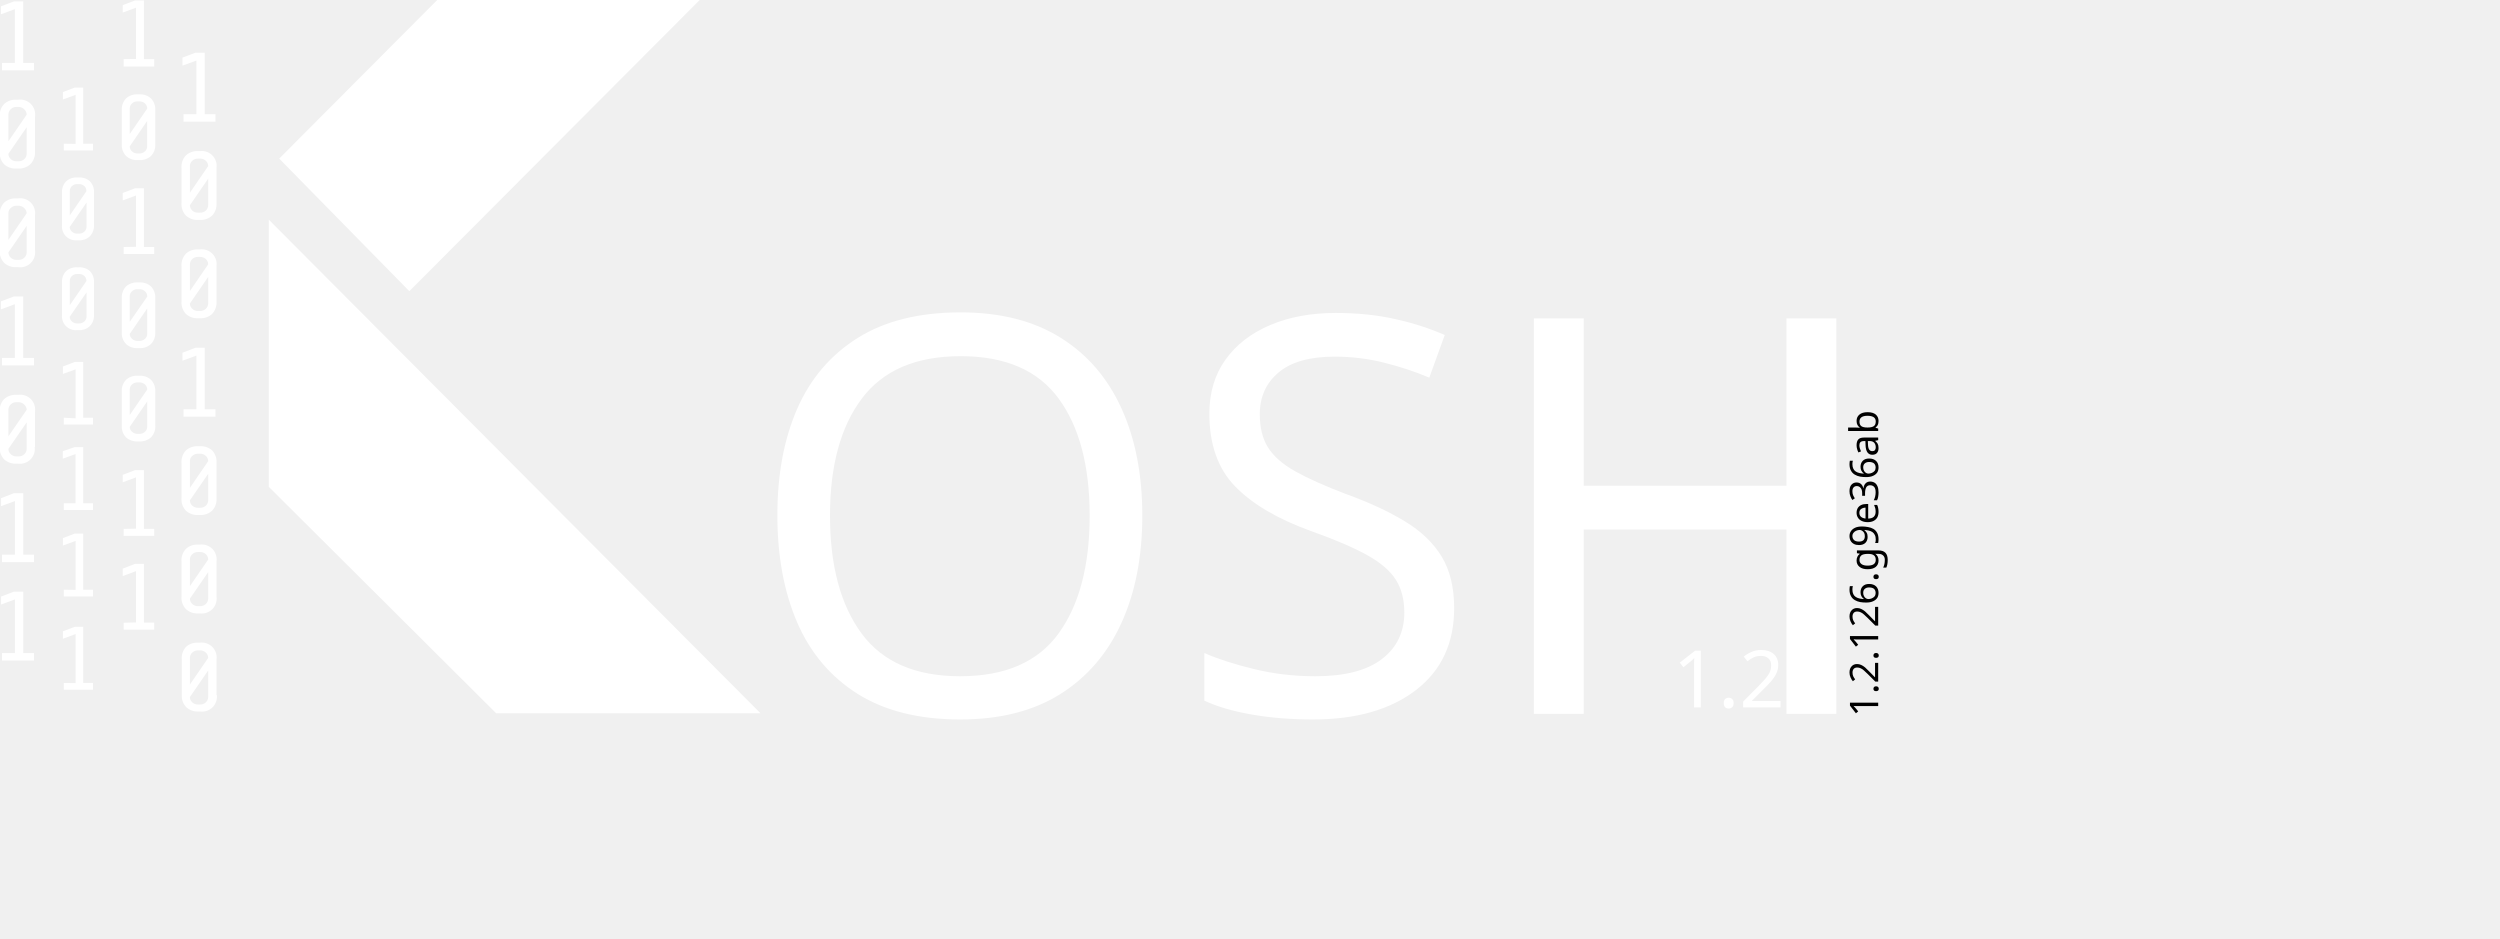
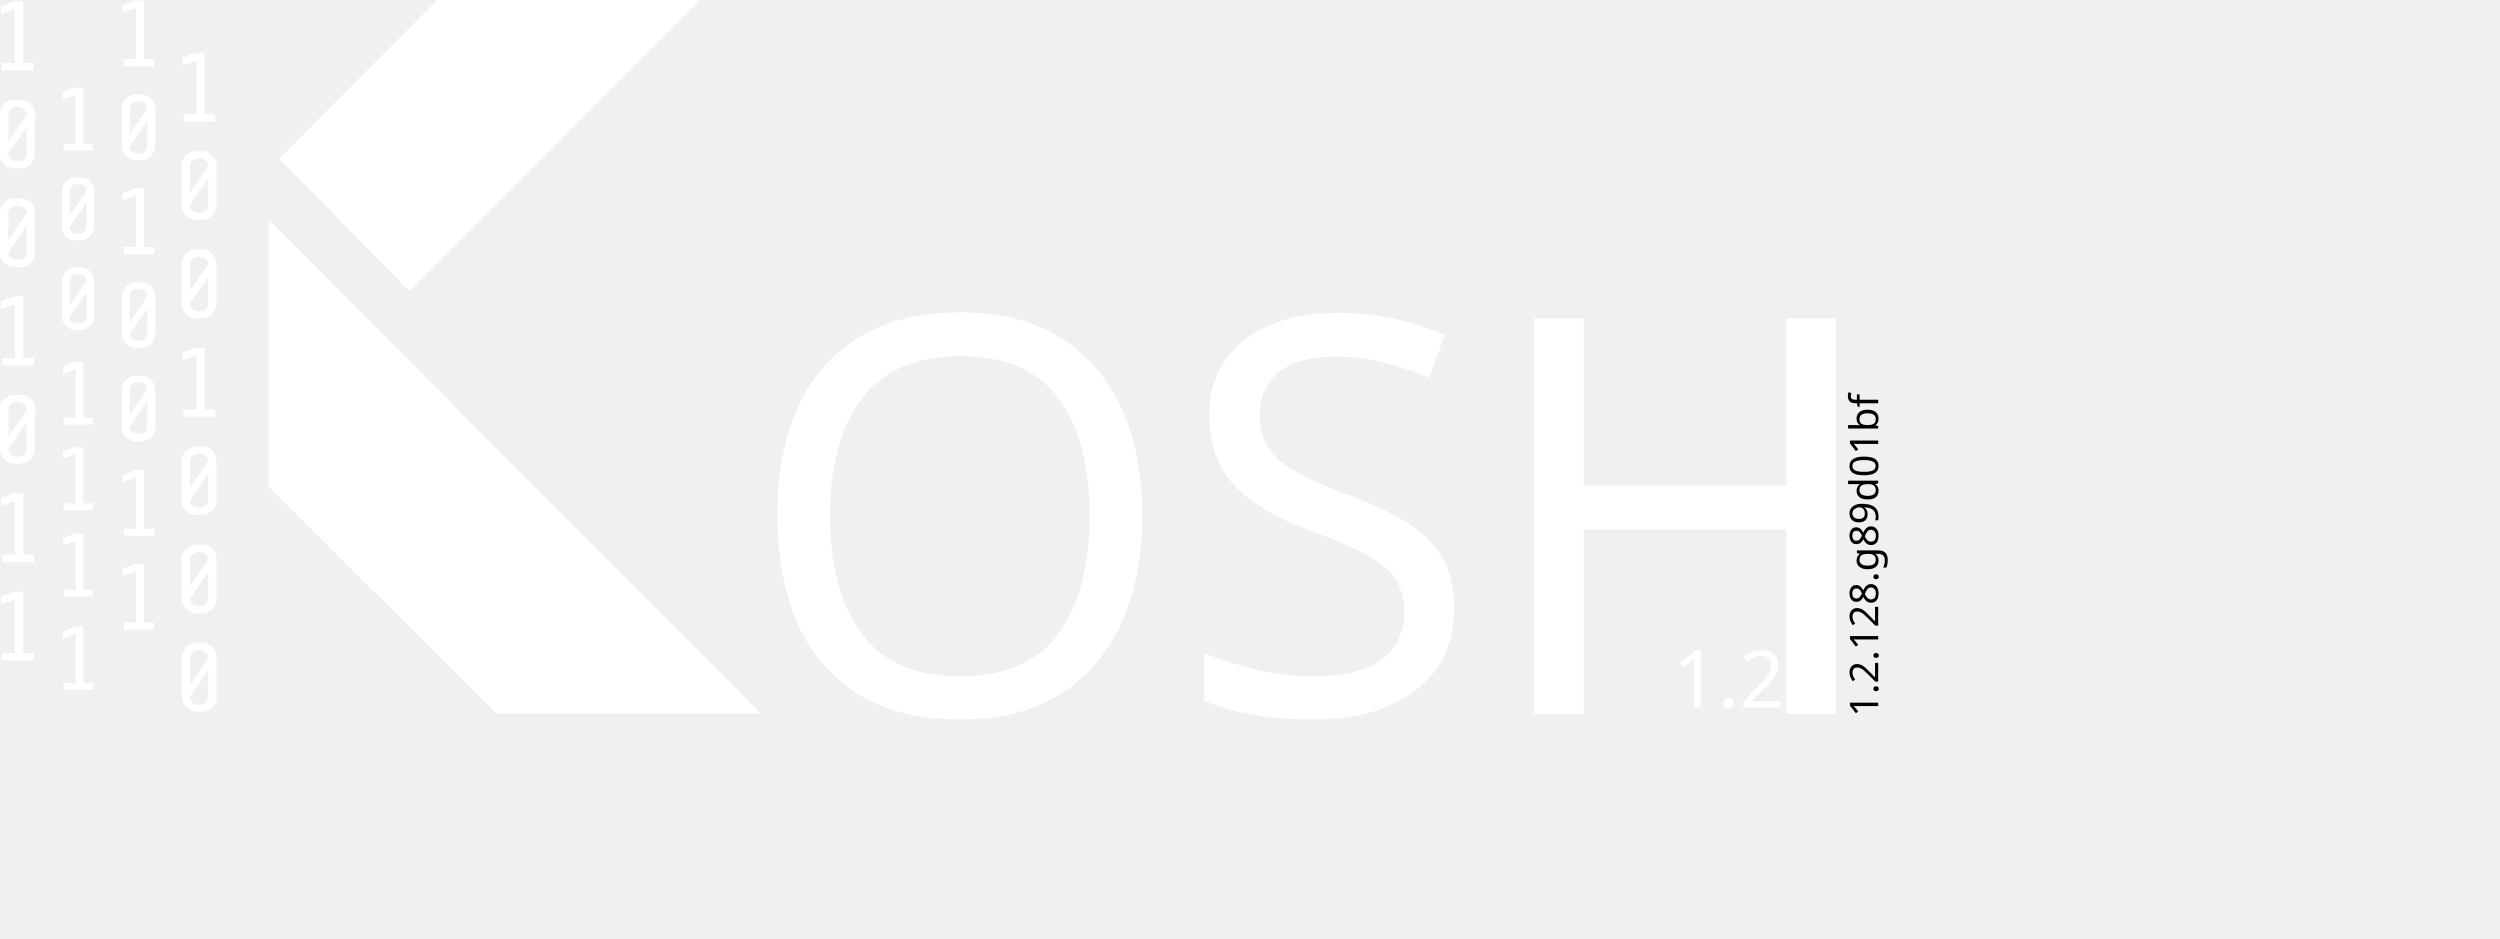
<svg xmlns="http://www.w3.org/2000/svg" id="Layer_1" data-name="Layer 1" viewBox="0 0 336.22 126.28" version="1.1">
  <defs id="defs5409">
    <style id="style5407">.cls-1{font-size:74.49px;font-family:BrandonGrotesque-Medium, Brandon Grotesque;font-weight:500;}.cls-1,.cls-2{fill:#fff;}</style>
  </defs>
  <text class="cls-1" transform="translate(100 96.01)" id="text5411">OSH</text>
  <polygon class="cls-2" points="55.05 39.16 94.1 0 58.8 0 37.55 21.33 55.05 39.16" id="polygon5419" />
  <polygon class="cls-2" points="36.15 29.54 36.15 65.47 66.73 95.93 102.28 95.93 36.15 29.54" id="polygon5421" />
  <path class="cls-2" d="M74.82,475.78v1h4.3v-1H77.67v-8.27H76.42l-1.74.66v1.07l1.87-.69v7.23Z" transform="translate(-74.55 -467.32)" id="path5423" />
  <path class="cls-2" d="M79.26,487.74V483A2,2,0,0,0,77,480.73h-.27a2.24,2.24,0,0,0-1.62.57,2.21,2.21,0,0,0-.6,1.68v4.76a2.23,2.23,0,0,0,.6,1.68,2.29,2.29,0,0,0,1.62.57H77a2.26,2.26,0,0,0,1.62-.57A2.23,2.23,0,0,0,79.26,487.74Zm-1.12-5-2.46,3.58v-3.58A1,1,0,0,1,76,482a1.07,1.07,0,0,1,.78-.3H77a1.09,1.09,0,0,1,.79.3A1,1,0,0,1,78.14,482.73ZM75.68,488l2.46-3.57V488a1,1,0,0,1-.31.71,1.09,1.09,0,0,1-.79.3h-.27a1.07,1.07,0,0,1-.78-.3A.93.93,0,0,1,75.68,488Z" transform="translate(-74.55 -467.32)" id="path5425" />
  <path class="cls-2" d="M79.26,501v-4.76A2,2,0,0,0,77,494h-.27a2.24,2.24,0,0,0-1.62.57,2.21,2.21,0,0,0-.6,1.68V501a2.2,2.2,0,0,0,.6,1.67,2.25,2.25,0,0,0,1.62.58H77A2,2,0,0,0,79.26,501Zm-1.12-5-2.46,3.58V496a.93.93,0,0,1,.31-.71,1.07,1.07,0,0,1,.78-.3H77a1.09,1.09,0,0,1,.79.3A1,1,0,0,1,78.14,496Zm-2.46,5.26,2.46-3.57v3.57a1,1,0,0,1-.31.71,1.09,1.09,0,0,1-.79.3h-.27a1.07,1.07,0,0,1-.78-.3A1,1,0,0,1,75.68,501.22Z" transform="translate(-74.55 -467.32)" id="path5427" />
  <path class="cls-2" d="M74.82,515.46v1h4.3v-1H77.67v-8.27H76.42l-1.74.66v1.07l1.87-.69v7.23Z" transform="translate(-74.55 -467.32)" id="path5429" />
  <path class="cls-2" d="M79.26,527.43v-4.76A2,2,0,0,0,77,520.42h-.27a2.24,2.24,0,0,0-1.62.57,2.21,2.21,0,0,0-.6,1.68v4.76a2.2,2.2,0,0,0,.6,1.67,2.25,2.25,0,0,0,1.62.58H77a2,2,0,0,0,2.22-2.25Zm-1.12-5L75.68,526v-3.58a1,1,0,0,1,.31-.71,1.07,1.07,0,0,1,.78-.3H77a1.09,1.09,0,0,1,.79.3A1,1,0,0,1,78.14,522.42Zm-2.46,5.26,2.46-3.57v3.57a1,1,0,0,1-.31.71,1.09,1.09,0,0,1-.79.3h-.27a1.07,1.07,0,0,1-.78-.3A.93.93,0,0,1,75.68,527.68Z" transform="translate(-74.55 -467.32)" id="path5431" />
  <path class="cls-2" d="M74.82,541.92v1h4.3v-1H77.68v-8.27H76.42l-1.73.67v1.07l1.87-.69v7.22Z" transform="translate(-74.55 -467.32)" id="path5433" />
  <path class="cls-2" d="M74.82,555.15v1h4.3v-1H77.68v-8.26H76.42l-1.73.66v1.07l1.87-.69v7.22Z" transform="translate(-74.55 -467.32)" id="path5435" />
  <path class="cls-2" d="M99.23,482.68v1h4.3v-1h-1.45v-8.27h-1.25l-1.74.66v1.08l1.87-.69v7.22Z" transform="translate(-74.55 -467.32)" id="path5437" />
  <path class="cls-2" d="M103.67,494.65v-4.76a2,2,0,0,0-2.22-2.25h-.27a2.24,2.24,0,0,0-1.62.57,2.21,2.21,0,0,0-.6,1.68v4.76a2.2,2.2,0,0,0,.6,1.67,2.28,2.28,0,0,0,1.62.58h.27a2.26,2.26,0,0,0,1.62-.58A2.2,2.2,0,0,0,103.67,494.65Zm-1.12-5-2.46,3.59v-3.59a.93.93,0,0,1,.31-.7,1.07,1.07,0,0,1,.78-.3h.27a1.09,1.09,0,0,1,.79.3A1,1,0,0,1,102.55,489.63Zm-2.46,5.27,2.46-3.57v3.57a1,1,0,0,1-.31.71,1.09,1.09,0,0,1-.79.29h-.27a1.06,1.06,0,0,1-.78-.29A1,1,0,0,1,100.09,494.9Z" transform="translate(-74.55 -467.32)" id="path5439" />
  <path class="cls-2" d="M103.67,507.87v-4.76a2,2,0,0,0-2.22-2.25h-.27a2.24,2.24,0,0,0-1.62.57,2.21,2.21,0,0,0-.6,1.68v4.76a2.23,2.23,0,0,0,.6,1.68,2.27,2.27,0,0,0,1.62.57h.27a2.26,2.26,0,0,0,1.62-.57A2.23,2.23,0,0,0,103.67,507.87Zm-1.12-5-2.46,3.59v-3.59a1,1,0,0,1,.31-.71,1.11,1.11,0,0,1,.78-.29h.27a1.13,1.13,0,0,1,.79.29A1,1,0,0,1,102.55,502.86Zm-2.46,5.27,2.46-3.58v3.58a1,1,0,0,1-.31.7,1.09,1.09,0,0,1-.79.3h-.27a1.07,1.07,0,0,1-.78-.3A.91.91,0,0,1,100.09,508.13Z" transform="translate(-74.55 -467.32)" id="path5441" />
  <path class="cls-2" d="M99.23,522.36v1h4.3v-1h-1.45v-8.27h-1.25l-1.74.67v1.07l1.87-.69v7.22Z" transform="translate(-74.55 -467.32)" id="path5443" />
  <path class="cls-2" d="M103.67,534.34v-4.77a2.24,2.24,0,0,0-.59-1.68,2.3,2.3,0,0,0-1.63-.56h-.27a2.28,2.28,0,0,0-1.62.56,2.21,2.21,0,0,0-.6,1.68v4.77a2.2,2.2,0,0,0,.6,1.67,2.27,2.27,0,0,0,1.62.57h.27a2.26,2.26,0,0,0,1.62-.57A2.2,2.2,0,0,0,103.67,534.34Zm-1.12-5-2.46,3.59v-3.59a.91.91,0,0,1,.31-.7,1.07,1.07,0,0,1,.78-.3h.27a1.09,1.09,0,0,1,.79.3A1,1,0,0,1,102.55,529.32Zm-2.46,5.27,2.46-3.57v3.57a1,1,0,0,1-.31.71,1.13,1.13,0,0,1-.79.29h-.27a1.11,1.11,0,0,1-.78-.29A1,1,0,0,1,100.09,534.59Z" transform="translate(-74.55 -467.32)" id="path5445" />
  <path class="cls-2" d="M103.67,547.57v-4.76a2,2,0,0,0-2.22-2.25h-.27a2.24,2.24,0,0,0-1.62.57,2.21,2.21,0,0,0-.6,1.68v4.76a2.2,2.2,0,0,0,.6,1.67,2.23,2.23,0,0,0,1.62.58h.27a2,2,0,0,0,2.22-2.25Zm-1.12-5-2.46,3.58v-3.58a.93.93,0,0,1,.31-.71,1.07,1.07,0,0,1,.78-.3h.27a1.09,1.09,0,0,1,.79.3A1,1,0,0,1,102.55,542.56Zm-2.46,5.26,2.46-3.57v3.57a1,1,0,0,1-.31.71,1.09,1.09,0,0,1-.79.3h-.27a1.07,1.07,0,0,1-.78-.3A1,1,0,0,1,100.09,547.82Z" transform="translate(-74.55 -467.32)" id="path5447" />
  <path class="cls-2" d="M103.67,560.8V556a2,2,0,0,0-2.22-2.25h-.27a2.24,2.24,0,0,0-1.62.57A2.21,2.21,0,0,0,99,556v4.76a2.2,2.2,0,0,0,.6,1.67,2.23,2.23,0,0,0,1.62.58h.27a2,2,0,0,0,2.22-2.25Zm-1.12-5-2.46,3.58v-3.58a.93.93,0,0,1,.31-.71,1.07,1.07,0,0,1,.78-.3h.27a1.09,1.09,0,0,1,.79.3A1,1,0,0,1,102.55,555.79Zm-2.46,5.26,2.46-3.57v3.57a1,1,0,0,1-.31.71,1.09,1.09,0,0,1-.79.3h-.27a1.07,1.07,0,0,1-.78-.3A.93.93,0,0,1,100.09,561.05Z" transform="translate(-74.55 -467.32)" id="path5449" />
  <path class="cls-2" d="M91.18,475.27v1h4.11v-1H93.91v-7.89h-1.2l-1.65.63v1l1.78-.66v6.9Z" transform="translate(-74.55 -467.32)" id="path5451" />
  <path class="cls-2" d="M95.43,486.71v-4.55a2.1,2.1,0,0,0-.57-1.6,2.13,2.13,0,0,0-1.55-.55h-.26a2.13,2.13,0,0,0-1.55.55,2.1,2.1,0,0,0-.57,1.6v4.55a2.06,2.06,0,0,0,.58,1.59,2.12,2.12,0,0,0,1.54.55h.26a2.12,2.12,0,0,0,1.54-.55A2.06,2.06,0,0,0,95.43,486.71Zm-1.08-4.79L92,485.34v-3.42a.9.9,0,0,1,.29-.68,1,1,0,0,1,.75-.28h.26a1,1,0,0,1,.75.28A.9.9,0,0,1,94.35,481.92ZM92,487l2.34-3.41V487a.88.88,0,0,1-.29.67,1.05,1.05,0,0,1-.75.29h-.26a1.05,1.05,0,0,1-.75-.29A.88.88,0,0,1,92,487Z" transform="translate(-74.55 -467.32)" id="path5453" />
  <path class="cls-2" d="M91.18,500.54v.94h4.11v-.94H93.91v-7.9h-1.2l-1.65.63v1l1.78-.66v6.9Z" transform="translate(-74.55 -467.32)" id="path5455" />
  <path class="cls-2" d="M95.43,512v-4.55a2.14,2.14,0,0,0-.57-1.61,2.17,2.17,0,0,0-1.55-.54h-.26a2.17,2.17,0,0,0-1.55.54,2.14,2.14,0,0,0-.57,1.61V512a2.06,2.06,0,0,0,.58,1.59,2.12,2.12,0,0,0,1.54.55h.26a2.12,2.12,0,0,0,1.54-.55A2.06,2.06,0,0,0,95.43,512Zm-1.08-4.79L92,510.6v-3.42a.9.9,0,0,1,.29-.68,1,1,0,0,1,.75-.28h.26a1,1,0,0,1,.75.28A.9.9,0,0,1,94.35,507.18Zm-2.34,5,2.34-3.41v3.41a.88.88,0,0,1-.29.67,1.05,1.05,0,0,1-.75.29h-.26a1.05,1.05,0,0,1-.75-.29A.88.88,0,0,1,92,512.21Z" transform="translate(-74.55 -467.32)" id="path5457" />
  <path class="cls-2" d="M91.18,538.45v.94h4.11v-.94H93.91v-7.9h-1.2l-1.65.63v1l1.78-.66v6.9Z" transform="translate(-74.55 -467.32)" id="path5459" />
  <path class="cls-2" d="M95.43,524.5V520a2.1,2.1,0,0,0-.57-1.6,2.13,2.13,0,0,0-1.55-.55h-.26a2.13,2.13,0,0,0-1.55.55,2.1,2.1,0,0,0-.57,1.6v4.55a2.09,2.09,0,0,0,.58,1.6,2.16,2.16,0,0,0,1.54.54h.26a2.16,2.16,0,0,0,1.54-.54A2.09,2.09,0,0,0,95.43,524.5Zm-1.08-4.79L92,523.13v-3.42a.9.9,0,0,1,.29-.68,1.09,1.09,0,0,1,.75-.28h.26a1.09,1.09,0,0,1,.75.28A.9.9,0,0,1,94.35,519.71Zm-2.34,5,2.34-3.41v3.41a.88.88,0,0,1-.29.67,1.05,1.05,0,0,1-.75.29h-.26a1.05,1.05,0,0,1-.75-.29A.88.88,0,0,1,92,524.74Z" transform="translate(-74.55 -467.32)" id="path5461" />
  <path class="cls-2" d="M91.18,551.07V552h4.11v-.95H93.91v-7.9h-1.2l-1.65.64v1l1.78-.66v6.9Z" transform="translate(-74.55 -467.32)" id="path5463" />
  <path class="cls-2" d="M83.13,486.65v.91h3.93v-.91H85.74V479.1H84.6l-1.59.6v1l1.71-.63v6.6Z" transform="translate(-74.55 -467.32)" id="path5465" />
  <path class="cls-2" d="M87.19,497.59v-4.35a2,2,0,0,0-.54-1.53,2,2,0,0,0-1.49-.52h-.24a2,2,0,0,0-1.48.52,2,2,0,0,0-.55,1.53v4.35a1.86,1.86,0,0,0,2,2.05h.24a2,2,0,0,0,1.48-.52A2,2,0,0,0,87.19,497.59Zm-1-4.58-2.25,3.27V493a.88.88,0,0,1,.28-.65,1,1,0,0,1,.72-.27h.24a1,1,0,0,1,.72.27A.89.89,0,0,1,86.17,493Zm-2.25,4.81,2.25-3.26v3.26a.89.89,0,0,1-.29.65,1,1,0,0,1-.72.27h-.24a1,1,0,0,1-.72-.27A.88.88,0,0,1,83.92,497.82Z" transform="translate(-74.55 -467.32)" id="path5467" />
  <path class="cls-2" d="M83.13,535v.91h3.93V535H85.74v-7.55H84.6L83,528v1l1.71-.62V535Z" transform="translate(-74.55 -467.32)" id="path5469" />
  <path class="cls-2" d="M83.13,559.17v.91h3.93v-.91H85.74v-7.55H84.6l-1.59.6v1l1.71-.63v6.6Z" transform="translate(-74.55 -467.32)" id="path5471" />
  <path class="cls-2" d="M83.13,523.5v.91h3.93v-.91H85.74V516H84.6l-1.59.61v1l1.71-.62v6.59Z" transform="translate(-74.55 -467.32)" id="path5473" />
  <path class="cls-2" d="M87.19,509.67v-4.35a2,2,0,0,0-.54-1.53,2,2,0,0,0-1.49-.52h-.24a2,2,0,0,0-1.48.52,2,2,0,0,0-.55,1.53v4.35a1.86,1.86,0,0,0,2,2.05h.24a2,2,0,0,0,1.48-.52A2,2,0,0,0,87.19,509.67Zm-1-4.58-2.25,3.27v-3.27a.88.88,0,0,1,.28-.65,1,1,0,0,1,.72-.27h.24a1,1,0,0,1,.72.27A.89.89,0,0,1,86.17,505.09Zm-2.25,4.81,2.25-3.26v3.26a.89.89,0,0,1-.29.65,1,1,0,0,1-.72.27h-.24a1,1,0,0,1-.72-.27A.88.88,0,0,1,83.92,509.9Z" transform="translate(-74.55 -467.32)" id="path5475" />
  <path class="cls-2" d="M83.13,546.63v.91h3.93v-.91H85.74v-7.55H84.6l-1.59.61v1l1.71-.63v6.59Z" transform="translate(-74.55 -467.32)" id="path5477" />
  <text xml:space="preserve" style="font-style:normal;font-weight:normal;font-size:40px;line-height:1.25;font-family:sans-serif;letter-spacing:0px;word-spacing:0px;fill:#d40000;fill-opacity:0;stroke:none" x="224.957" y="95.133" id="text4318">
    <tspan id="tspan4316" x="224.957" y="95.133" style="font-style:normal;font-variant:normal;font-weight:normal;font-stretch:normal;font-size:10.667px;font-family:sans-serif;-inkscape-font-specification:'sans-serif, Normal';font-variant-ligatures:normal;font-variant-caps:normal;font-variant-numeric:normal;font-feature-settings:normal;text-align:start;writing-mode:lr-tb;text-anchor:start;fill:#ffffff;fill-opacity:1">1.2</tspan>
  </text>
  <text xml:space="preserve" style="font-style:normal;font-weight:normal;font-size:40px;line-height:1.25;font-family:sans-serif;letter-spacing:0px;word-spacing:0px;fill:#000000;fill-opacity:1;stroke:none" x="-96.395" y="252.59" id="text4402" transform="rotate(-90)">
-     <tspan id="tspan4400" x="-96.395" y="252.59" style="font-style:normal;font-variant:normal;font-weight:normal;font-stretch:normal;font-size:5.333px;font-family:sans-serif;-inkscape-font-specification:'sans-serif, Normal';font-variant-ligatures:normal;font-variant-caps:normal;font-variant-numeric:normal;font-feature-settings:normal;text-align:start;writing-mode:lr-tb;text-anchor:start;fill:#000000">1.2.126.g9e36ab</tspan>
+     <tspan id="tspan4400" x="-96.395" y="252.59" style="font-style:normal;font-variant:normal;font-weight:normal;font-stretch:normal;font-size:5.333px;font-family:sans-serif;-inkscape-font-specification:'sans-serif, Normal';font-variant-ligatures:normal;font-variant-caps:normal;font-variant-numeric:normal;font-feature-settings:normal;text-align:start;writing-mode:lr-tb;text-anchor:start;fill:#000000">1.2.128.g89d01bf </tspan>
  </text>
</svg>
